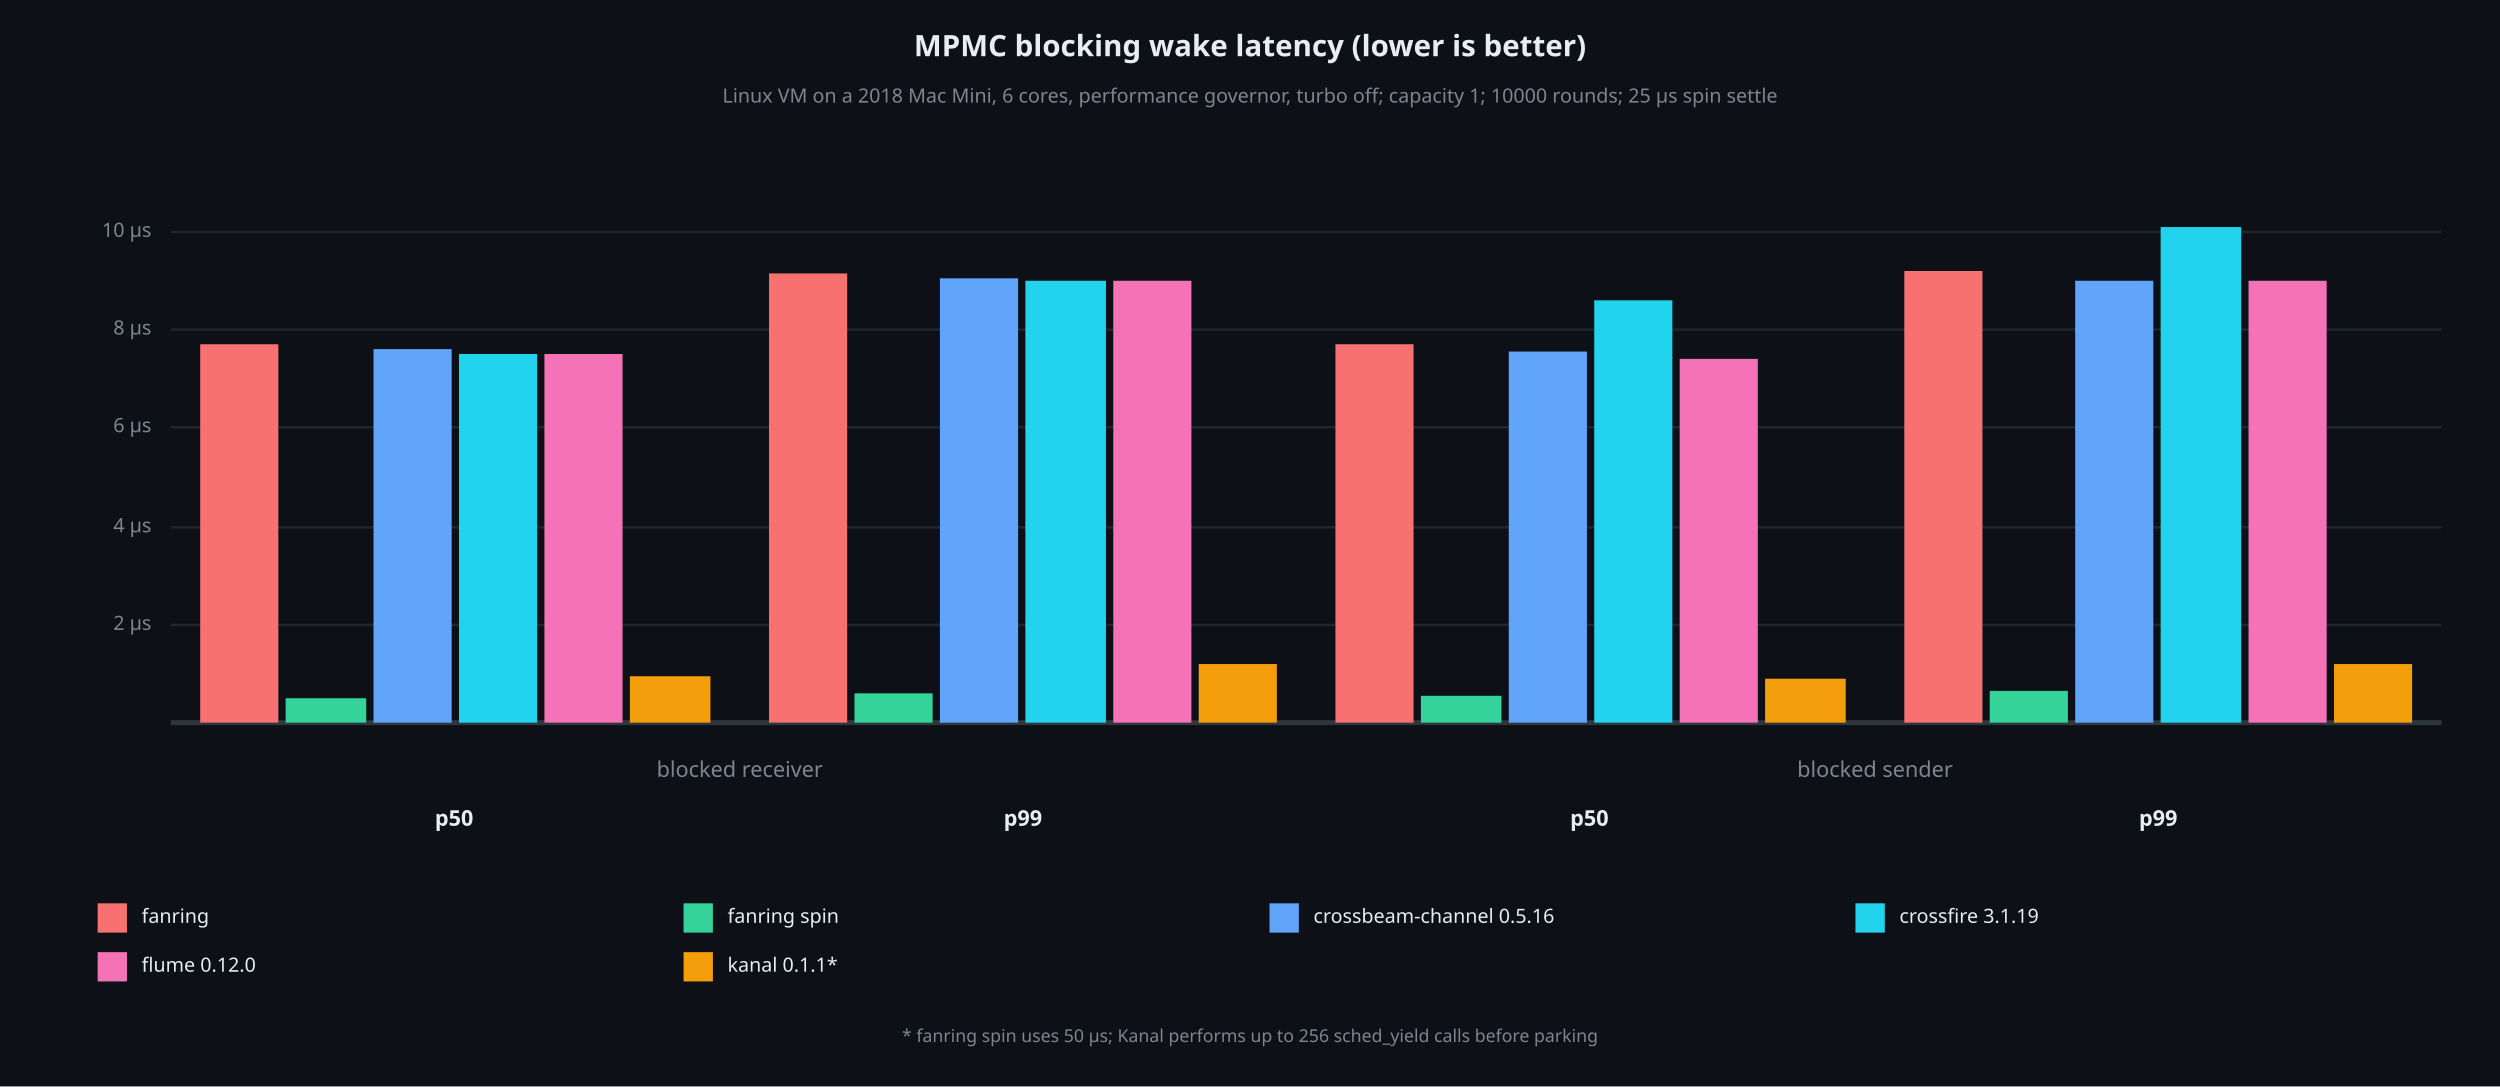
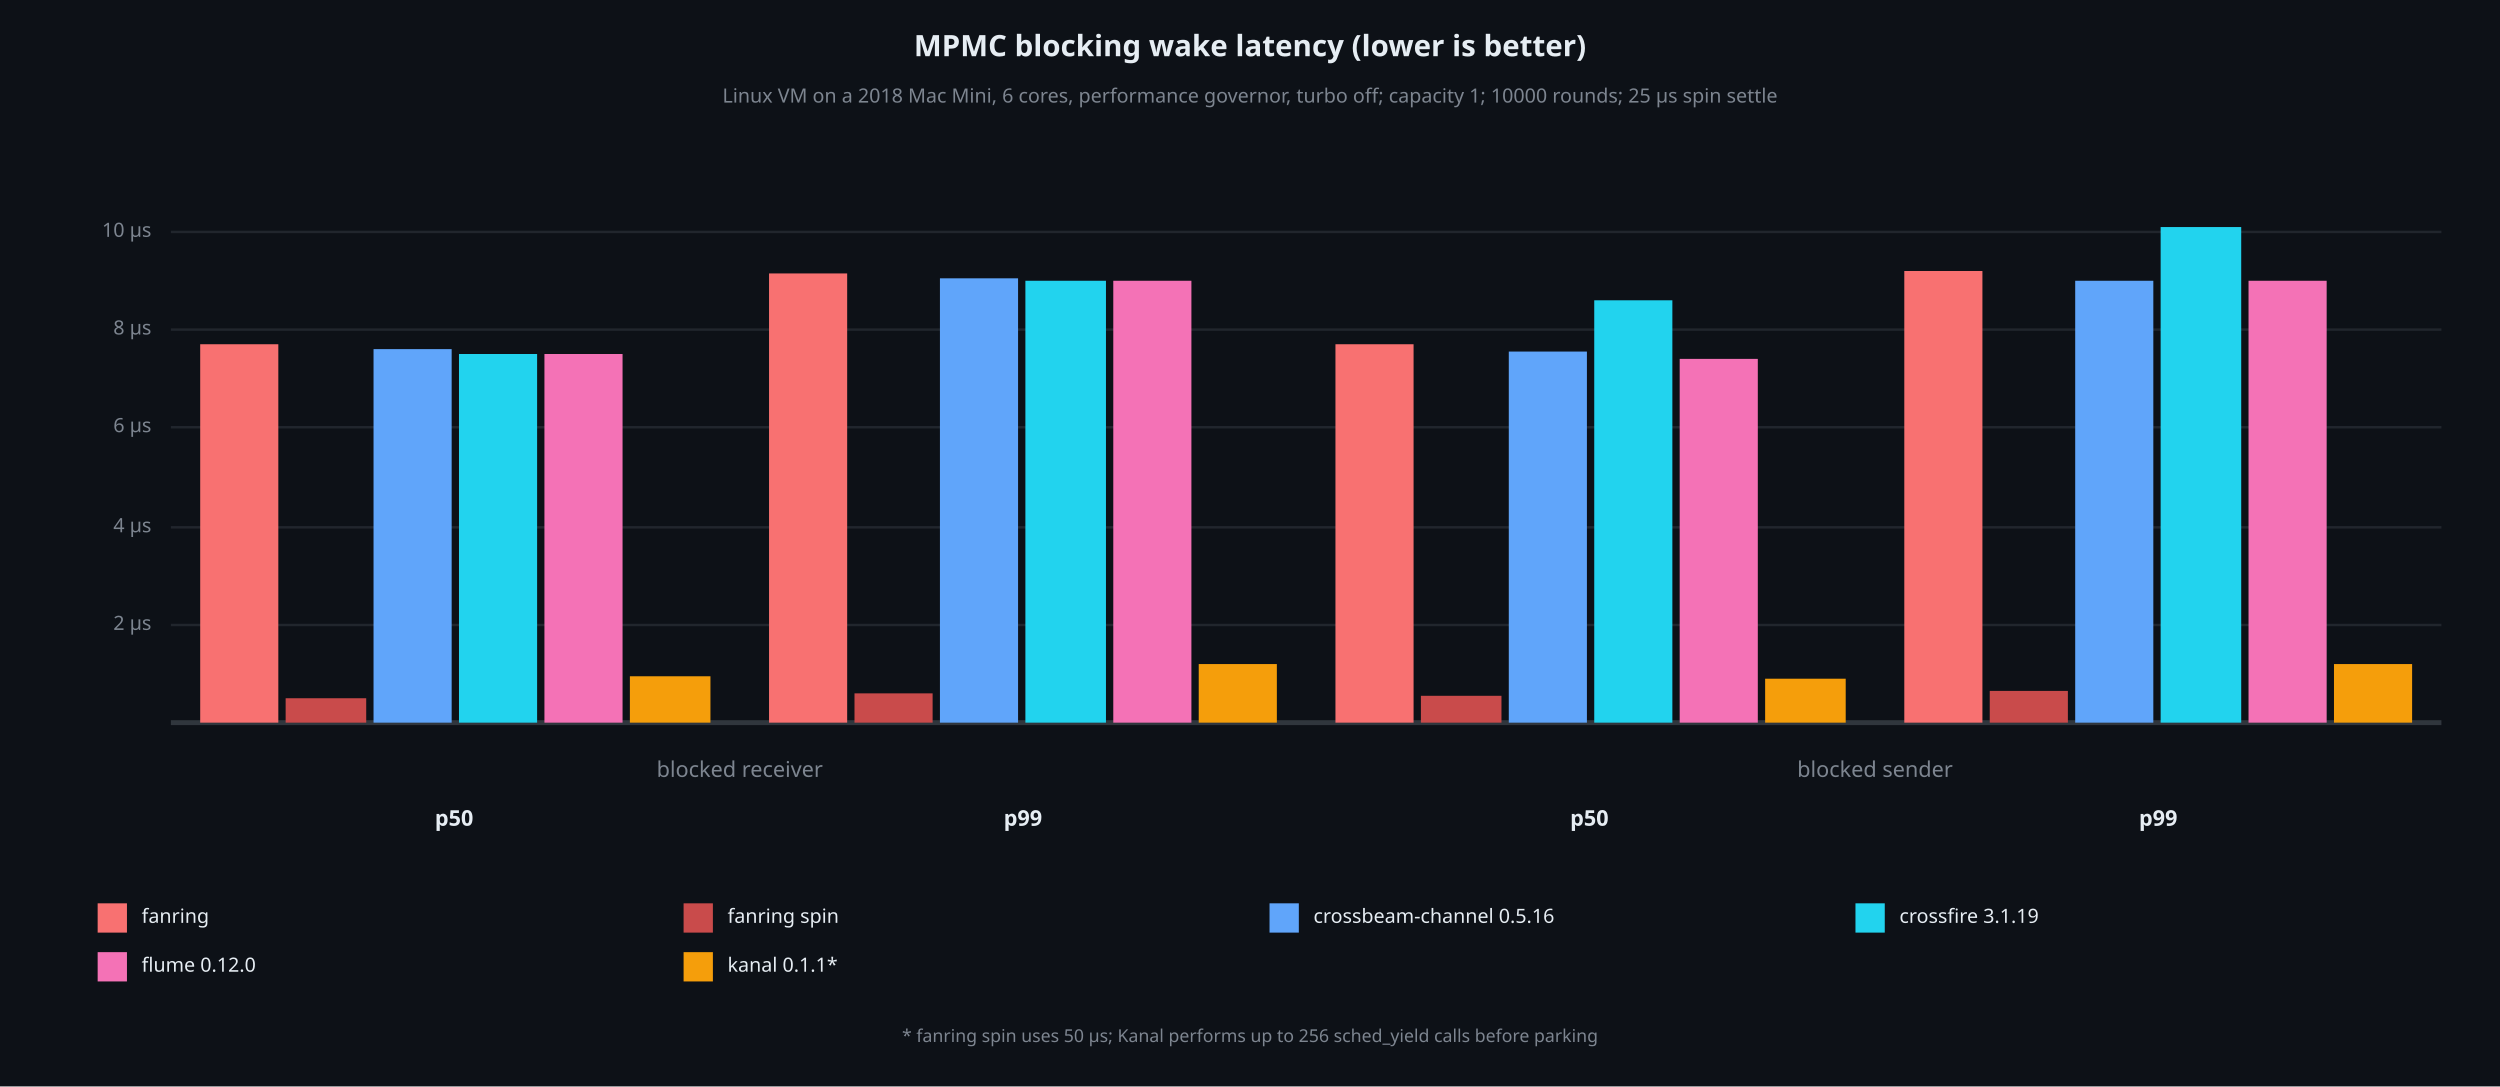
<svg xmlns="http://www.w3.org/2000/svg" viewBox="0 0 1024 445" font-family="system-ui, -apple-system, sans-serif">
  <rect x="0" y="0" width="1024" height="445" opacity="1" fill="#0D1117" stroke="none" />
  <text x="512" y="20" dy="0.5ex" text-anchor="middle" font-family="sans-serif" font-size="12.097" opacity="1" fill="#E6EDF3" font-weight="bold">
MPMC blocking wake latency (lower is better)
</text>
  <text x="512" y="40" dy="0.5ex" text-anchor="middle" font-family="sans-serif" font-size="8.065" opacity="1" fill="#7D8590">
Linux VM on a 2018 Mac Mini, 6 cores, performance governor, turbo off; capacity 1; 10000 rounds; 25 µs spin settle
</text>
  <polyline fill="none" opacity="1" stroke="#21262D" stroke-width="1" points="70,256 1000,256 " />
  <text x="62" y="256" dy="0.5ex" text-anchor="end" font-family="sans-serif" font-size="8.065" opacity="1" fill="#7D8590">
2 µs
</text>
  <polyline fill="none" opacity="1" stroke="#21262D" stroke-width="1" points="70,216 1000,216 " />
  <text x="62" y="216" dy="0.5ex" text-anchor="end" font-family="sans-serif" font-size="8.065" opacity="1" fill="#7D8590">
4 µs
</text>
  <polyline fill="none" opacity="1" stroke="#21262D" stroke-width="1" points="70,175 1000,175 " />
  <text x="62" y="175" dy="0.5ex" text-anchor="end" font-family="sans-serif" font-size="8.065" opacity="1" fill="#7D8590">
6 µs
</text>
  <polyline fill="none" opacity="1" stroke="#21262D" stroke-width="1" points="70,135 1000,135 " />
  <text x="62" y="135" dy="0.5ex" text-anchor="end" font-family="sans-serif" font-size="8.065" opacity="1" fill="#7D8590">
8 µs
</text>
  <polyline fill="none" opacity="1" stroke="#21262D" stroke-width="1" points="70,95 1000,95 " />
  <text x="62" y="95" dy="0.5ex" text-anchor="end" font-family="sans-serif" font-size="8.065" opacity="1" fill="#7D8590">
10 µs
</text>
  <polyline fill="none" opacity="1" stroke="#30363D" stroke-width="2" points="70,296 1000,296 " />
  <rect x="82" y="141" width="32" height="155" opacity="1" fill="#F87171" stroke="none" />
-   <rect x="117" y="286" width="33" height="10" opacity="1" fill="#34D399" stroke="none" />
+   <rect x="117" y="286" width="33" height="10" opacity="1" fill="#C94B4B" stroke="none" />
  <rect x="153" y="143" width="32" height="153" opacity="1" fill="#60A5FA" stroke="none" />
  <rect x="188" y="145" width="32" height="151" opacity="1" fill="#22D3EE" stroke="none" />
  <rect x="223" y="145" width="32" height="151" opacity="1" fill="#F472B6" stroke="none" />
  <rect x="258" y="277" width="33" height="19" opacity="1" fill="#F59E0B" stroke="none" />
  <text x="186" y="336" dy="0.5ex" text-anchor="middle" font-family="sans-serif" font-size="8.871" opacity="1" fill="#E6EDF3" font-weight="bold">
p50
</text>
  <rect x="315" y="112" width="32" height="184" opacity="1" fill="#F87171" stroke="none" />
-   <rect x="350" y="284" width="32" height="12" opacity="1" fill="#34D399" stroke="none" />
+   <rect x="350" y="284" width="32" height="12" opacity="1" fill="#C94B4B" stroke="none" />
  <rect x="385" y="114" width="32" height="182" opacity="1" fill="#60A5FA" stroke="none" />
  <rect x="420" y="115" width="33" height="181" opacity="1" fill="#22D3EE" stroke="none" />
  <rect x="456" y="115" width="32" height="181" opacity="1" fill="#F472B6" stroke="none" />
  <rect x="491" y="272" width="32" height="24" opacity="1" fill="#F59E0B" stroke="none" />
  <text x="419" y="336" dy="0.5ex" text-anchor="middle" font-family="sans-serif" font-size="8.871" opacity="1" fill="#E6EDF3" font-weight="bold">
p99
</text>
  <rect x="547" y="141" width="32" height="155" opacity="1" fill="#F87171" stroke="none" />
-   <rect x="582" y="285" width="33" height="11" opacity="1" fill="#34D399" stroke="none" />
+   <rect x="582" y="285" width="33" height="11" opacity="1" fill="#C94B4B" stroke="none" />
  <rect x="618" y="144" width="32" height="152" opacity="1" fill="#60A5FA" stroke="none" />
  <rect x="653" y="123" width="32" height="173" opacity="1" fill="#22D3EE" stroke="none" />
  <rect x="688" y="147" width="32" height="149" opacity="1" fill="#F472B6" stroke="none" />
  <rect x="723" y="278" width="33" height="18" opacity="1" fill="#F59E0B" stroke="none" />
  <text x="651" y="336" dy="0.5ex" text-anchor="middle" font-family="sans-serif" font-size="8.871" opacity="1" fill="#E6EDF3" font-weight="bold">
p50
</text>
  <rect x="780" y="111" width="32" height="185" opacity="1" fill="#F87171" stroke="none" />
-   <rect x="815" y="283" width="32" height="13" opacity="1" fill="#34D399" stroke="none" />
+   <rect x="815" y="283" width="32" height="13" opacity="1" fill="#C94B4B" stroke="none" />
  <rect x="850" y="115" width="32" height="181" opacity="1" fill="#60A5FA" stroke="none" />
  <rect x="885" y="93" width="33" height="203" opacity="1" fill="#22D3EE" stroke="none" />
  <rect x="921" y="115" width="32" height="181" opacity="1" fill="#F472B6" stroke="none" />
  <rect x="956" y="272" width="32" height="24" opacity="1" fill="#F59E0B" stroke="none" />
  <text x="884" y="336" dy="0.5ex" text-anchor="middle" font-family="sans-serif" font-size="8.871" opacity="1" fill="#E6EDF3" font-weight="bold">
p99
</text>
  <text x="303" y="316" dy="0.5ex" text-anchor="middle" font-family="sans-serif" font-size="8.871" opacity="1" fill="#7D8590">
blocked receiver
</text>
  <text x="768" y="316" dy="0.5ex" text-anchor="middle" font-family="sans-serif" font-size="8.871" opacity="1" fill="#7D8590">
blocked sender
</text>
  <rect x="40" y="370" width="12" height="12" opacity="1" fill="#F87171" stroke="none" />
  <text x="58" y="376" dy="0.5ex" text-anchor="start" font-family="sans-serif" font-size="8.065" opacity="1" fill="#E6EDF3">
fanring
</text>
-   <rect x="280" y="370" width="12" height="12" opacity="1" fill="#34D399" stroke="none" />
+   <rect x="280" y="370" width="12" height="12" opacity="1" fill="#C94B4B" stroke="none" />
  <text x="298" y="376" dy="0.5ex" text-anchor="start" font-family="sans-serif" font-size="8.065" opacity="1" fill="#E6EDF3">
fanring spin
</text>
  <rect x="520" y="370" width="12" height="12" opacity="1" fill="#60A5FA" stroke="none" />
  <text x="538" y="376" dy="0.5ex" text-anchor="start" font-family="sans-serif" font-size="8.065" opacity="1" fill="#E6EDF3">
crossbeam-channel 0.5.16
</text>
  <rect x="760" y="370" width="12" height="12" opacity="1" fill="#22D3EE" stroke="none" />
  <text x="778" y="376" dy="0.5ex" text-anchor="start" font-family="sans-serif" font-size="8.065" opacity="1" fill="#E6EDF3">
crossfire 3.1.19
</text>
  <rect x="40" y="390" width="12" height="12" opacity="1" fill="#F472B6" stroke="none" />
  <text x="58" y="396" dy="0.5ex" text-anchor="start" font-family="sans-serif" font-size="8.065" opacity="1" fill="#E6EDF3">
flume 0.12.0
</text>
  <rect x="280" y="390" width="12" height="12" opacity="1" fill="#F59E0B" stroke="none" />
  <text x="298" y="396" dy="0.5ex" text-anchor="start" font-family="sans-serif" font-size="8.065" opacity="1" fill="#E6EDF3">
kanal 0.1.1*
</text>
  <text x="512" y="425" dy="0.5ex" text-anchor="middle" font-family="sans-serif" font-size="7.258" opacity="1" fill="#7D8590">
* fanring spin uses 50 µs; Kanal performs up to 256 sched_yield calls before parking
</text>
</svg>
